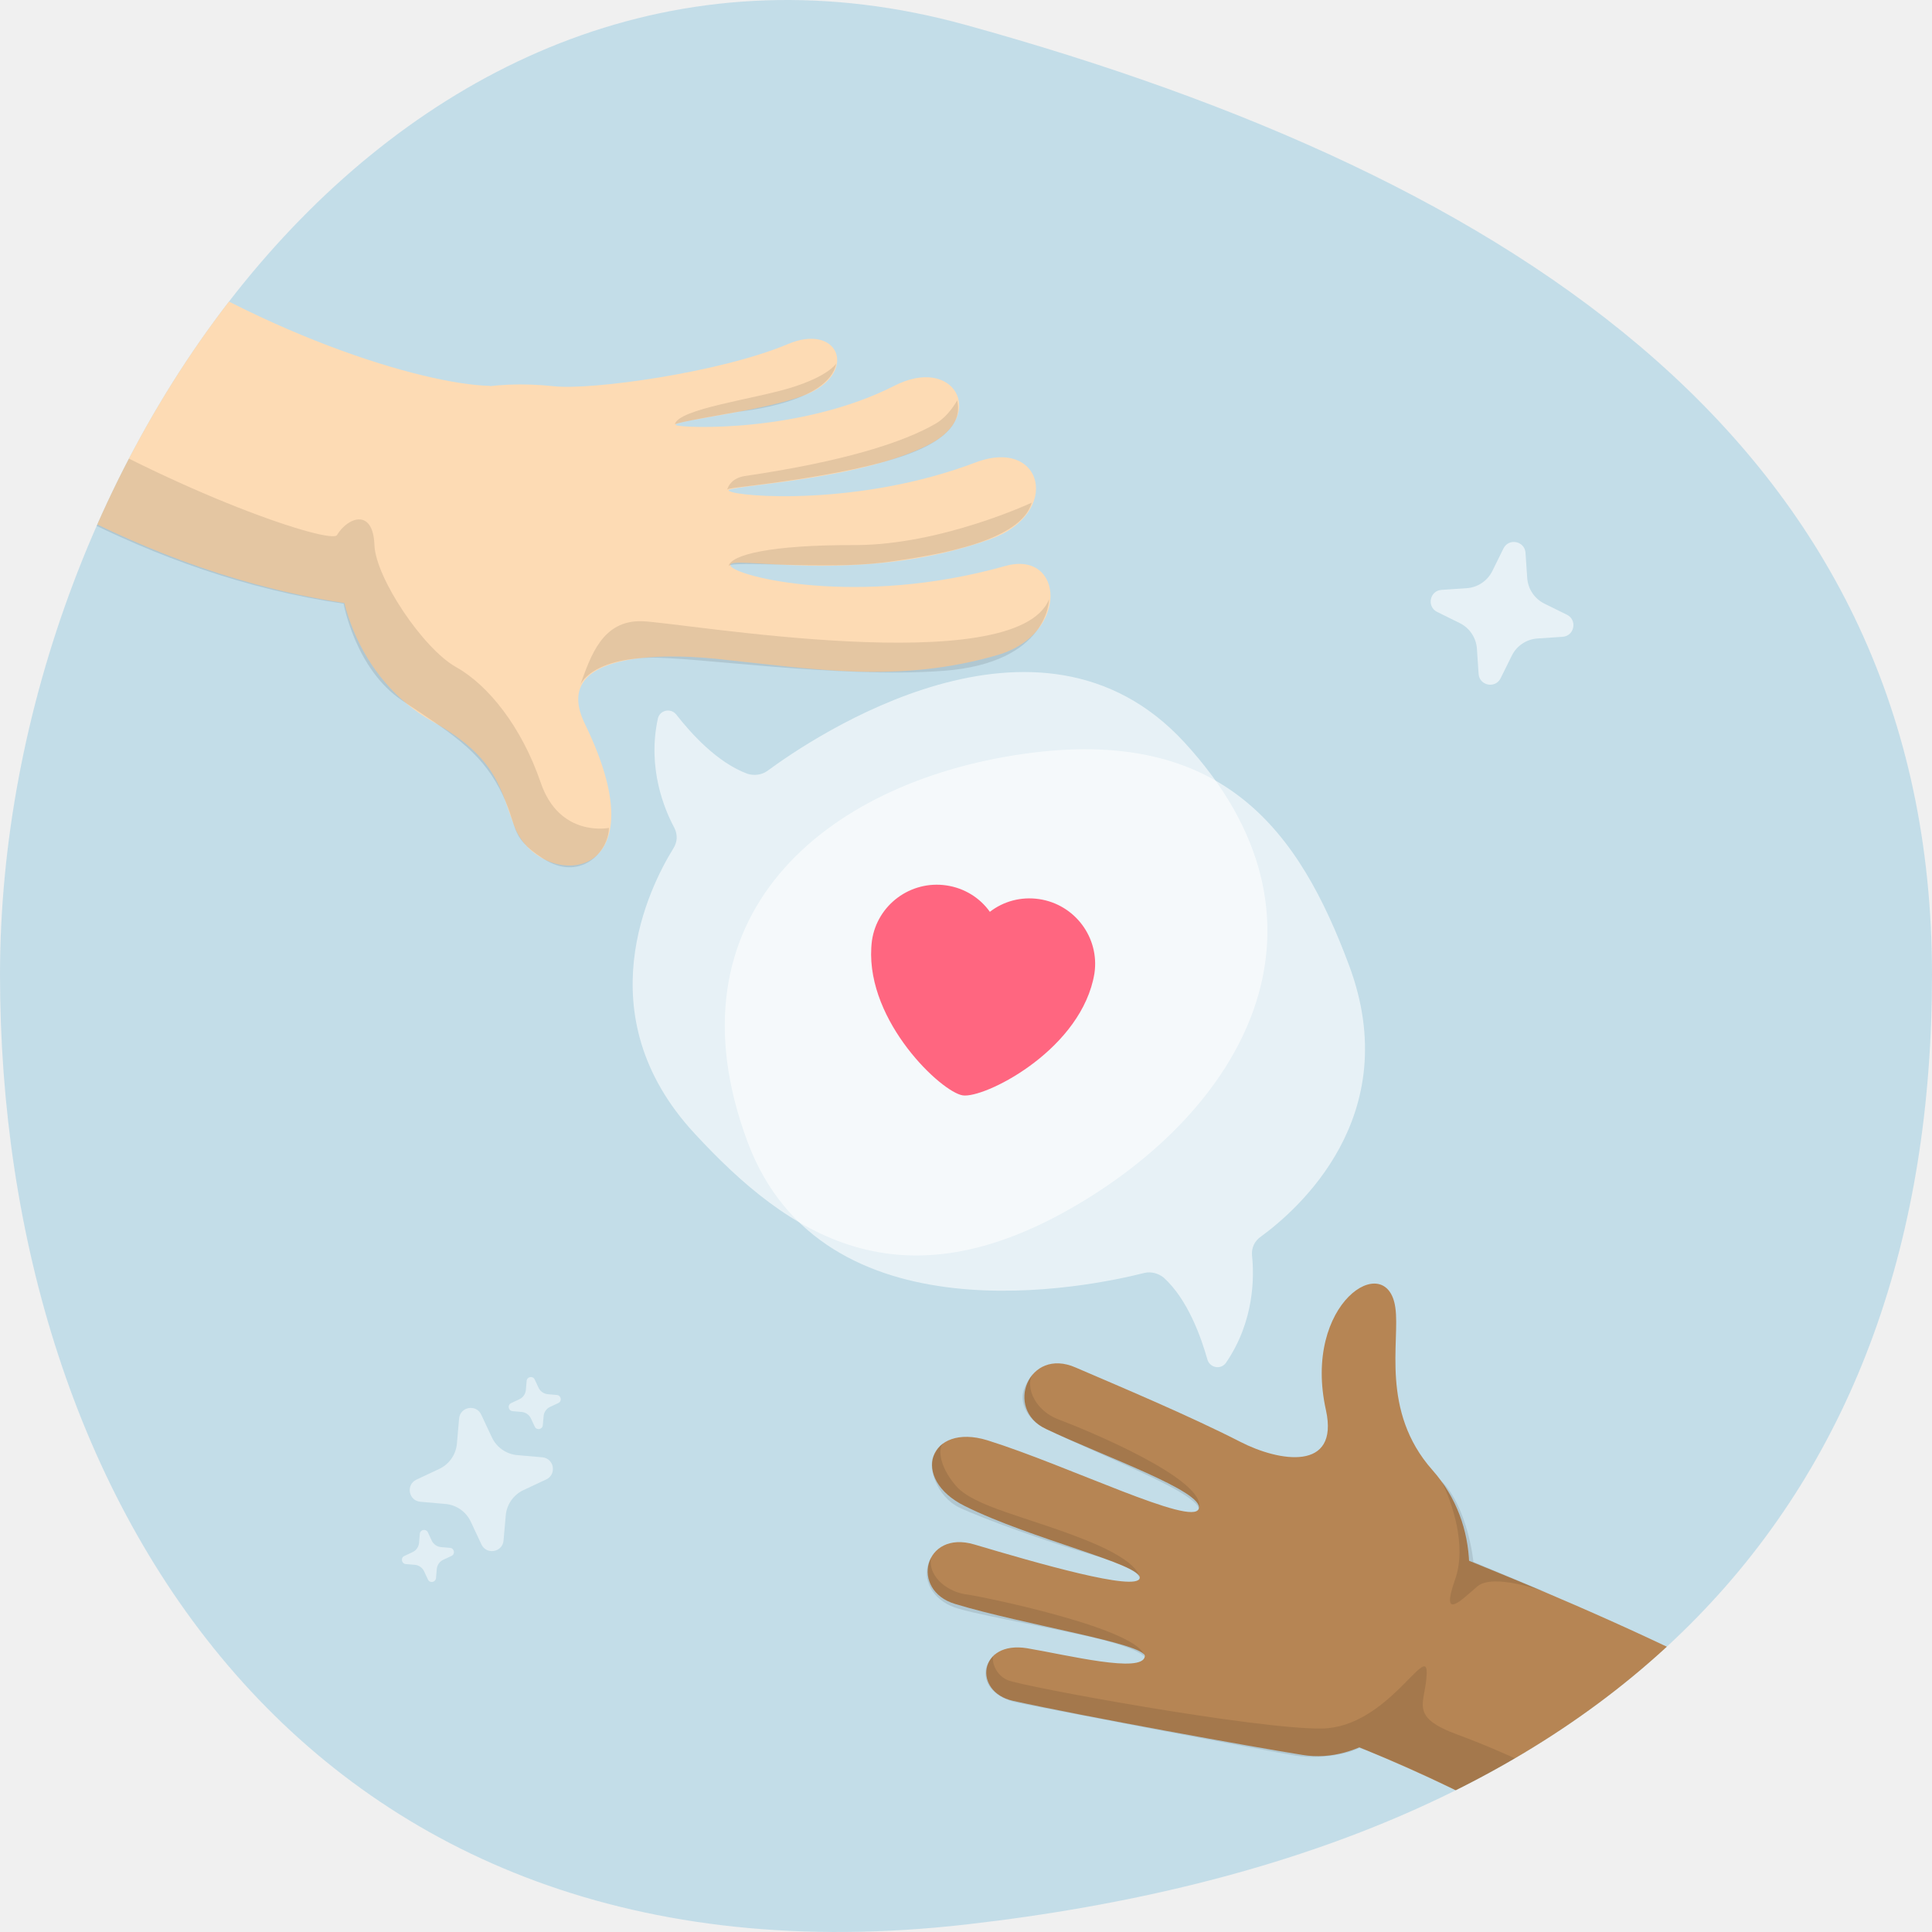
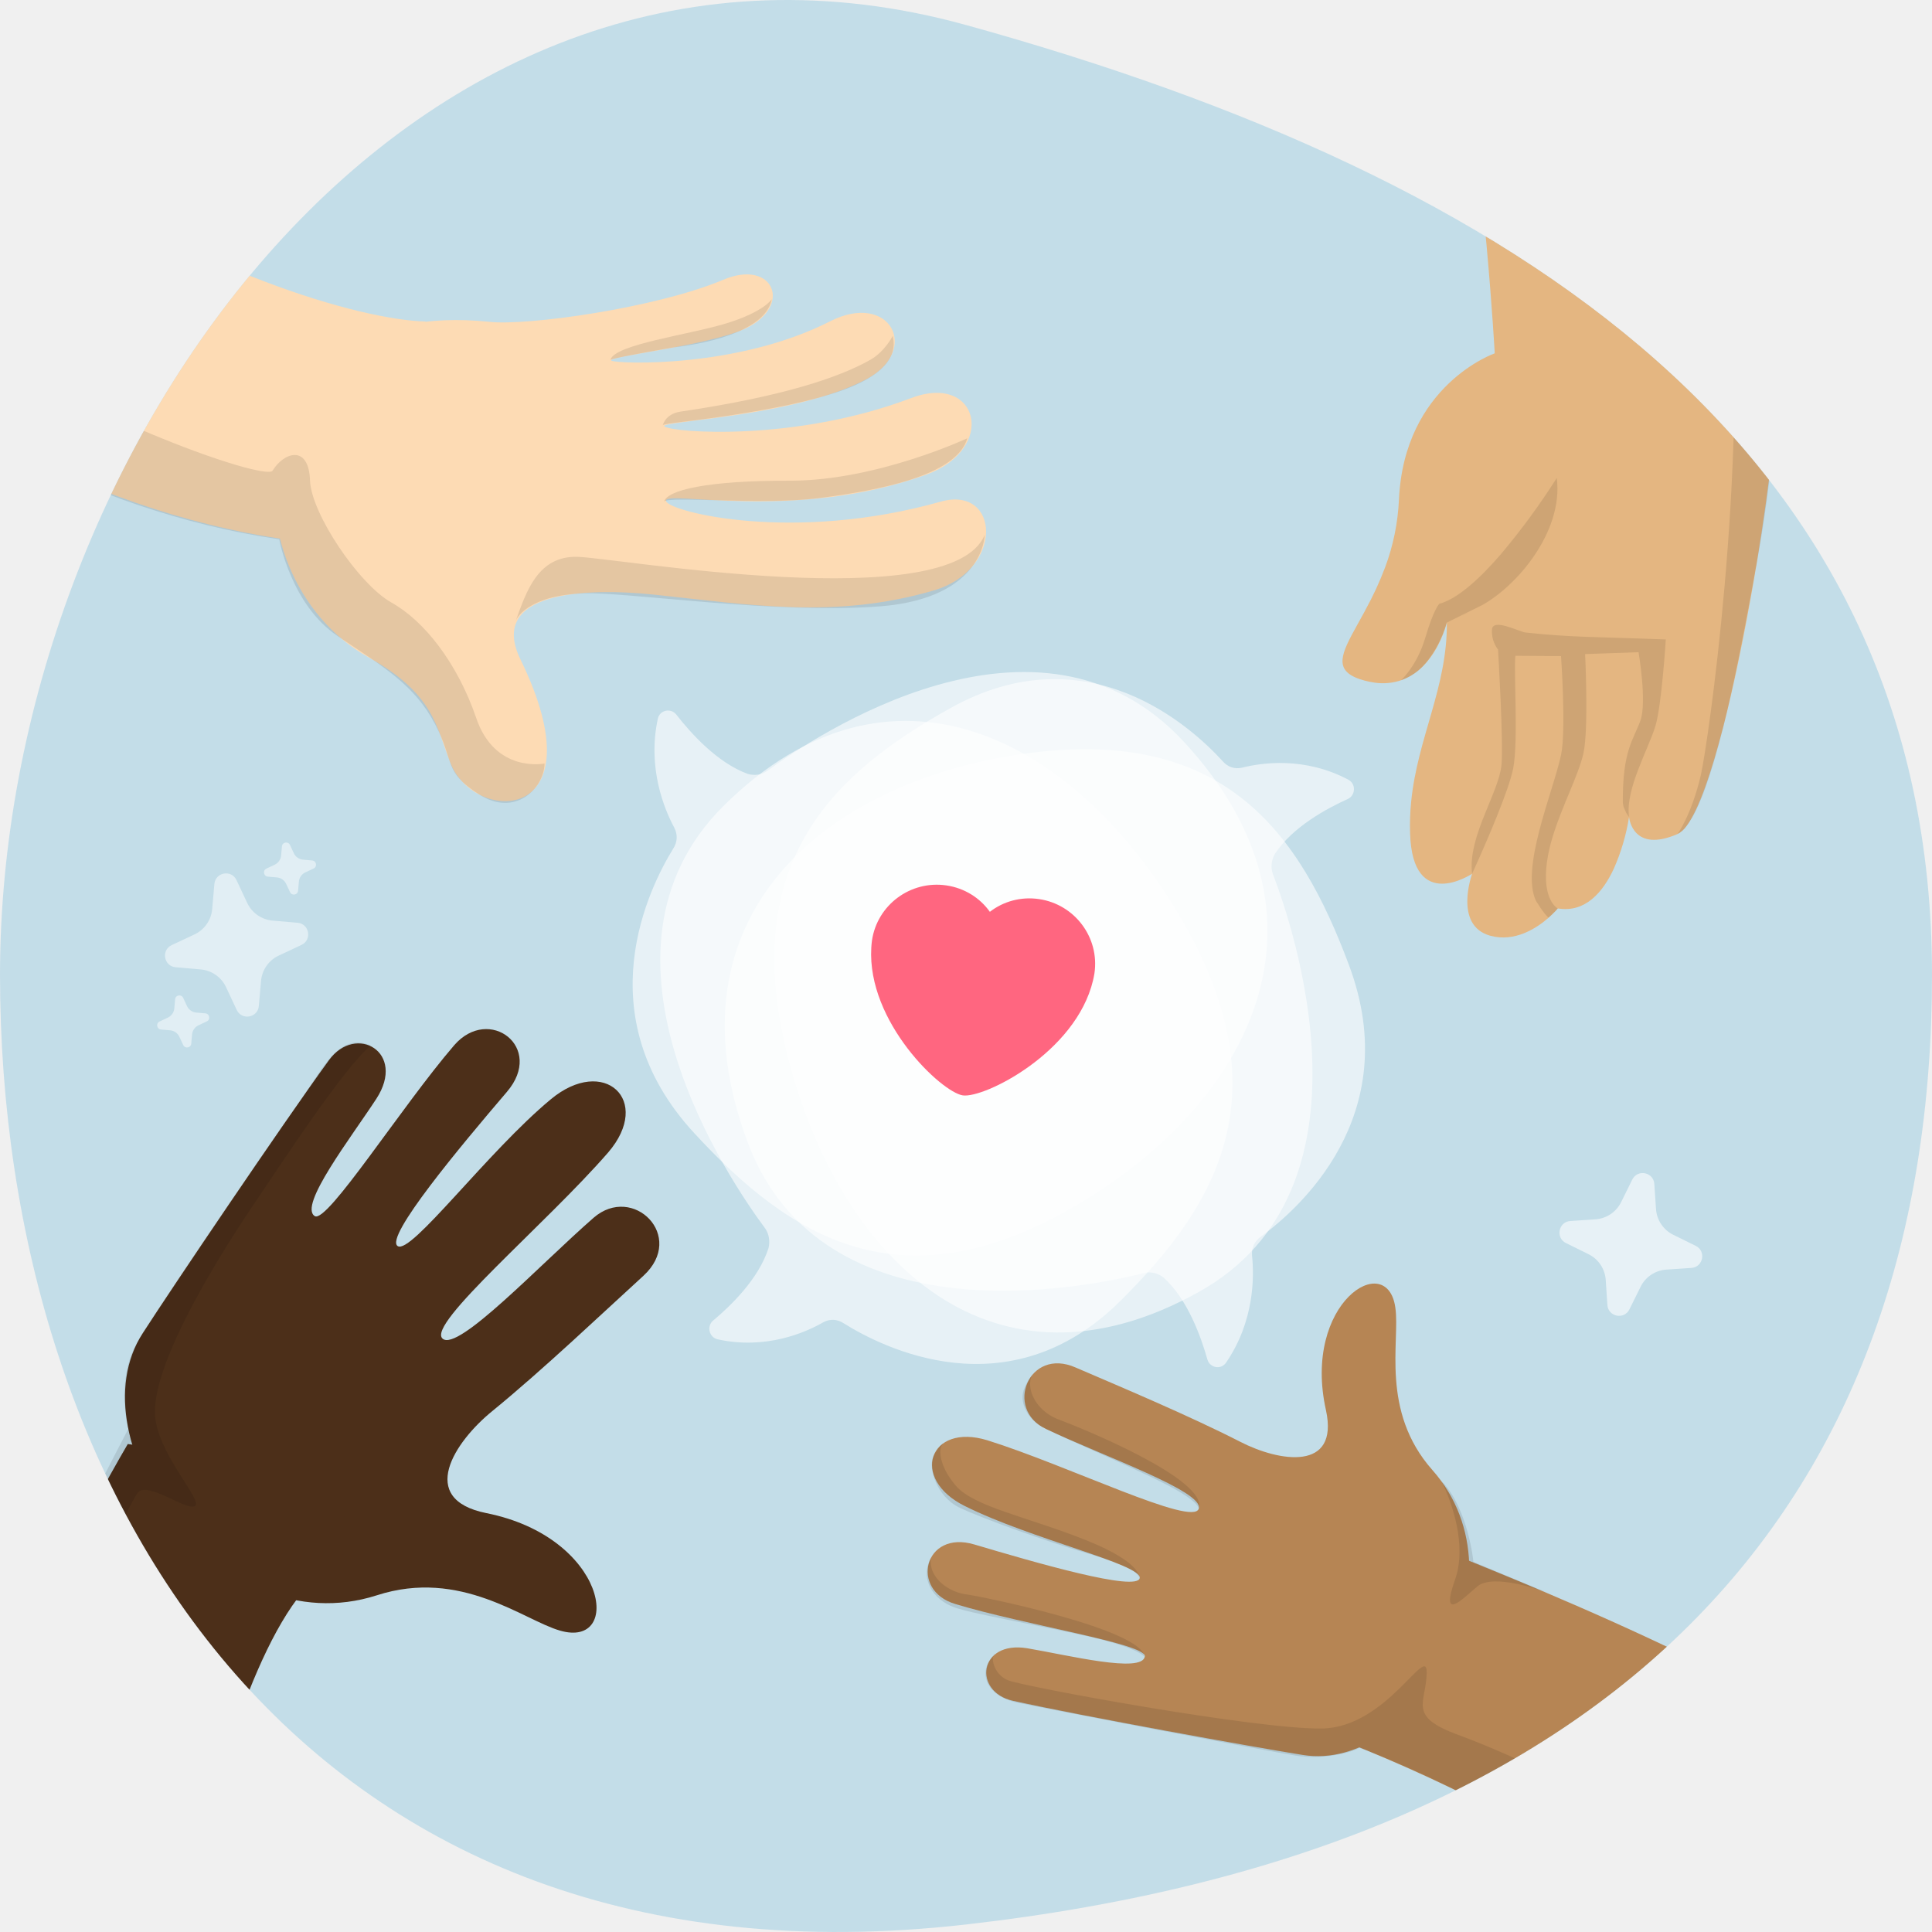
<svg xmlns="http://www.w3.org/2000/svg" width="300" height="300" viewBox="0 0 300 300" fill="none">
  <path opacity="0.3" d="M0 151.358C0 232.807 47.626 310.489 150 298.835C252.374 287.18 300 232.807 300 151.358C300 69.909 235.905 27.639 150 3.881C64.095 -19.877 0 69.909 0 151.358Z" fill="#5CB1D6" />
  <mask id="mask0_236_7020" style="mask-type:alpha" maskUnits="userSpaceOnUse" x="0" y="0" width="300" height="300">
    <path d="M0 151.358C0 232.807 47.626 310.489 150 298.835C252.374 287.18 300 232.807 300 151.358C300 69.909 235.905 27.639 150 3.881C64.095 -19.877 0 69.909 0 151.358Z" fill="#59C059" />
  </mask>
  <g mask="url(#mask0_236_7020)">
+     <path d="M228.59 135.671C228.59 135.671 225.666 143.7 231.395 145.296C235.231 146.357 238.634 144.11 240.467 142.499L240.521 142.444C240.923 142.095 241.244 141.773 241.477 141.529L241.55 141.454C241.731 141.258 241.845 141.125 241.882 141.079L241.887 141.059C246.183 141.781 248.918 138.495 250.587 134.901C251.723 132.335 252.521 129.631 252.959 126.859C252.984 127.137 253.601 132.483 260.47 129.516C261.031 129.231 261.51 128.808 261.863 128.287L261.952 128.17C263.785 125.658 265.691 120.138 267.497 113.2L267.547 113.021C269.195 106.644 270.746 99.084 272.071 91.588C272.287 90.391 272.488 89.193 272.681 87.999L272.713 87.885C273.845 81.049 274.755 74.436 275.332 68.998L275.355 68.748C275.869 63.855 276.103 59.937 275.983 57.717C275.886 55.86 275.744 53.861 275.58 51.786C275.297 48.228 274.935 44.455 274.555 40.828C274.527 40.81 274.497 40.795 274.466 40.782C272.538 39.831 270.54 38.952 268.472 38.165C259.68 34.794 250.263 33.363 240.866 33.97C237.107 34.216 233.664 34.502 230.507 34.82C230.611 35.8 230.714 36.812 230.81 37.85C231.719 47.831 232.101 54.865 232.101 54.865C232.101 54.865 218.02 59.749 217.226 77.624C217.06 81.195 216.341 84.718 215.092 88.067C214.224 90.366 213.191 92.598 212.001 94.748C212 94.76 211.996 94.772 211.991 94.784C211.542 95.618 211.104 96.392 210.701 97.124C208.287 101.471 207.029 104.051 211.129 105.452C211.383 105.54 211.662 105.621 211.957 105.699C212.442 105.827 212.934 105.926 213.431 105.994C213.431 105.994 213.447 105.999 213.457 106.001C214.895 106.212 216.363 106.065 217.73 105.572C219.108 105.04 220.336 104.184 221.311 103.075L221.336 103.047C223.528 100.623 224.443 97.516 224.629 96.819L224.668 96.679C224.743 106.767 220.114 114.525 219.125 124.485C218.959 126.12 218.903 127.764 218.958 129.407C219.337 141.886 228.59 135.671 228.59 135.671Z" fill="#E4B681" />
+     <path opacity="0.1" d="M239.017 129.007C240.157 124.578 241.806 120.052 242.406 117.187C243.209 113.332 242.395 101.877 242.395 101.877L235.307 101.83C235.034 104.301 235.789 114.992 234.976 119.276C234.651 120.973 233.596 123.873 232.433 126.768C230.637 131.229 228.588 135.677 228.588 135.677C228.208 132.685 229.366 129.375 230.616 126.279C231.735 123.502 232.925 120.903 233.142 118.849C233.491 115.581 232.617 100.876 232.617 100.876C231.939 99.984 231.602 98.88 231.667 97.761C231.791 95.917 235.912 98.107 236.872 98.215C243.988 98.989 247.82 98.883 258.664 99.292C258.664 99.292 258.031 109.416 257.078 112.643C256.049 116.196 252.357 122.461 252.951 126.85C252.685 126.528 252.472 126.164 252.322 125.773C252.122 125.394 252.009 124.976 251.99 124.547C251.954 116.556 253.591 114.954 254.705 111.955C255.778 109.091 254.433 101.271 254.433 101.271L246.136 101.567C246.136 101.567 246.709 113.198 245.879 116.947C245.123 120.351 242.571 125.095 241.114 129.879C240.709 131.166 240.408 132.484 240.214 133.819C239.398 139.816 241.881 141.061 241.881 141.061L241.875 141.08C241.775 141.214 241.663 141.339 241.543 141.455L241.47 141.53C241.147 141.859 240.73 142.249 240.55 142.417L240.514 142.446L240.46 142.501C239.661 141.823 238.49 139.849 238.49 139.849C237.316 137.337 237.937 133.214 239.017 129.007ZM221.329 99.003C222.619 94.605 223.48 93.766 223.48 93.766C226.414 92.972 229.906 89.704 233.049 86.061C236.206 82.314 239.107 78.36 241.732 74.223C242.289 78.458 240.638 82.837 238.082 86.505C235.855 89.706 232.948 92.368 230.225 93.921L224.635 96.687L224.552 96.987C223.909 99.102 222.878 101.08 221.513 102.818L221.308 103.05L221.283 103.078C220.328 104.209 219.094 105.07 217.702 105.574L217.559 105.622C217.559 105.622 220.041 103.391 221.327 98.996L221.329 99.003ZM227.938 95.143C227.921 95.154 227.903 95.164 227.884 95.174C227.651 95.306 227.264 95.497 226.83 95.697C227.167 95.53 227.54 95.338 227.937 95.135L227.938 95.143Z" fill="black" />
+     <path opacity="0.1" d="M260.48 129.519C261.028 129.214 261.503 128.795 261.874 128.289L261.962 128.173C263.967 125.536 265.829 119.857 267.508 113.203L267.558 113.024C269.28 106.126 270.789 98.193 272.018 91.58L272.679 87.999L272.71 87.885C274.05 80.667 274.852 74.203 275.329 68.997L275.353 68.747C275.808 63.673 275.952 59.828 275.981 57.716C275.997 56.797 275.838 54.628 275.578 51.785C275.291 48.669 274.89 44.751 274.464 40.781C272.535 39.83 270.538 38.951 268.469 38.164C270.108 55.094 269.196 75.047 267.782 91.114C266.451 106.221 264.668 117.896 264.097 120.392C262.657 126.55 260.48 129.519 260.48 129.519Z" fill="black" />
    <path d="M222.423 228.27C214.292 219.096 217.428 208.233 216.669 203.056C215.413 193.958 202.167 202.294 205.897 218.985C207.972 228.527 198.647 227.006 192.576 223.876C184.59 219.786 173.59 215.176 167.05 212.357C159.691 209.093 155.889 218.845 162.415 221.889C171.241 226.086 186.979 231.603 186.142 234.259C185.292 237.14 165.851 227.566 153.343 223.654C144.265 220.851 141.198 229.631 149.851 233.875C160.143 239.006 177.331 242.919 176.977 245.04C176.564 247.215 160.825 242.656 151.297 239.826C143.487 237.495 141.225 246.944 148.315 249.063C158.947 252.298 178.053 255.255 177.766 257.211C177.379 259.895 165.768 256.995 159.516 255.942C151.923 254.694 151.045 262.705 157.276 264.096C168.127 266.498 194.846 271.324 202.275 272.505C219.696 275.36 237.628 245.427 222.423 228.27Z" fill="#B68554" />
    <path d="M208.333 270.219C247.048 285.58 264.714 302.152 288.206 321.218C308.152 337.364 326.62 298.554 313.916 288.541C282.103 263.447 238.017 246.465 225.583 241.317C213.87 236.382 208.333 270.219 208.333 270.219Z" fill="#B68554" />
    <path d="M153.046 259.442C152.798 261.683 154.653 263.656 157.825 264.355C160.997 265.053 197.008 271.961 201.198 272.609C205.388 273.256 209.507 272.264 211.082 271.4C211.082 271.4 237.372 280.542 267.236 304.278C297.1 328.014 296.11 336.018 308.871 320.773C308.871 320.773 261.458 282.276 226.428 269.393C218.539 266.493 221.418 264.58 221.537 259.794C221.657 255.009 215.45 268.168 205.342 268.404C195.294 268.587 158.708 261.87 156.455 260.889C154.202 259.907 153.803 257.176 154.445 256.82C154.61 256.887 153.26 257.764 153.046 259.442Z" fill="black" fill-opacity="0.1" />
    <path d="M223.841 229.991C225.45 233.246 227.859 240.045 225.901 245.396C223.584 252.023 227.199 248.181 229.397 246.34C231.832 244.288 239.344 246.884 240.771 247.534L228.781 242.525C228.834 242.585 227.934 234.129 223.841 229.991Z" fill="black" fill-opacity="0.1" />
    <path d="M144.577 241.846C144.044 245.084 147.518 247.324 150.208 247.599C152.891 247.986 177.342 253.013 177.706 257.264C177.706 257.264 176.941 255.921 169.21 254.158C159.529 251.995 150.818 250.568 148.116 249.559C145.136 248.477 142.675 245.34 144.577 241.846Z" fill="black" fill-opacity="0.1" />
    <path d="M144.964 226.081C144.01 227.884 145.484 232.427 148.992 234.105C152.499 235.783 162.767 239.447 168.918 241.228C175.07 243.008 177.078 244.313 176.911 245.205C176.911 245.205 177.787 242.834 168.703 239.185C159.619 235.535 151.252 234.016 148.408 230.687C145.564 227.357 145.786 224.608 146.428 224.252C146.435 224.139 145.919 224.277 144.964 226.081Z" fill="black" fill-opacity="0.1" />
    <path d="M160.578 213.094C159.068 214.751 160.285 218.884 164.421 220.431C168.557 221.977 187.65 229.839 186.142 234.259C186.142 234.259 186.263 233.195 181.342 230.642C175.767 227.712 163.169 222.498 161.326 221.259C159.484 220.02 158.482 217.93 158.868 216.205C159.247 214.593 160.578 213.094 160.578 213.094Z" fill="black" fill-opacity="0.1" />
-     <path d="M79.944 128.478C77.713 122.795 77.397 117.76 67.24 112.077C44.33 99.333 46.247 55.787 86.033 59.977C91.812 60.607 111.707 57.876 122.251 53.468C130.069 50.095 133.217 57.467 125.775 61.009C119.905 63.715 103.854 65.408 104.965 66.014C106.093 66.521 124.564 67.192 138.875 59.904C148.157 55.168 153.027 64.271 144.586 68.853C133.464 74.783 111.919 75.388 113.191 76.226C114.544 77.18 133.482 78.646 151.471 71.815C162.042 67.818 164.888 79.707 153.807 83.714C133.065 91.169 112.579 85.87 113.442 87.853C114.161 89.506 133.206 94.344 156.106 87.885C165.197 85.35 166.105 98.416 154.95 101.698C139.621 106.162 126.512 103.913 111.357 102.312C100.88 101.246 85.632 101.864 90.845 112.45C103.24 137.939 83.787 138.209 79.944 128.478Z" fill="#FDDBB4" />
-     <path d="M76.087 59.92C55.245 59.433 -27.455 28.853 -36.205 -46.982L-49.94 29.596C-49.94 29.596 -0.622 92.795 66.975 94.86" fill="#FDDBB4" />
-     <path d="M-49.957 29.694C-49.957 29.694 -7.134 84.921 53.359 93.739C53.359 93.739 55.19 103.922 62.447 108.779C69.703 113.637 74.388 116.407 77.569 122.464C80.749 128.521 78.713 129.679 84.356 133.333C90 136.987 94.479 132.405 94.559 128.559C94.559 128.559 86.862 130.125 83.943 121.474C81.007 112.921 75.876 106.413 70.797 103.572C65.719 100.731 58.341 89.756 58.141 84.64C57.948 78.916 54.051 80.249 52.323 83.089C50.478 86.009 -41.54 52.437 -45.077 1.919L-50.055 29.676L-49.957 29.694Z" fill="black" fill-opacity="0.1" />
-     <path d="M90.115 106.325C91.732 101.84 93.543 96.273 99.706 96.464C105.869 96.655 157.678 105.744 162.898 93.066C162.898 93.066 162.859 102.914 146.584 104.16C130.308 105.406 107.465 101.919 100.721 102.132C91.626 102.431 90.115 106.325 90.115 106.325Z" fill="black" fill-opacity="0.1" />
-     <path d="M113.129 87.899C113.601 86.968 128.264 88.48 137.206 87.341C146.049 86.184 158.539 83.953 160.206 78.055C160.206 78.055 146.233 84.591 132.915 84.641C119.615 84.592 113.545 86.145 113.129 87.899Z" fill="black" fill-opacity="0.1" />
-     <path d="M148.63 62.162C148.83 63.315 149.93 67.373 140.601 70.678C131.271 73.983 114.414 75.633 113.985 75.759C113.458 75.868 112.948 75.878 112.913 76.075C112.913 76.075 113.231 74.303 115.636 73.922C131.184 71.631 140.247 68.684 145.231 65.819C147.383 64.58 148.63 62.162 148.63 62.162Z" fill="black" fill-opacity="0.1" />
-     <path d="M104.785 65.88C105.249 65.557 113.636 64.115 114.476 63.961C115.415 63.824 128.649 62.54 129.842 56.455C129.842 56.455 128.684 58.381 122.875 60.184C117.065 61.987 105.423 63.455 104.785 65.88Z" fill="black" fill-opacity="0.1" />
+     <path d="M69.944 118.478C67.713 112.795 67.397 107.76 57.24 102.077C34.33 89.333 36.247 45.787 76.033 49.977C81.812 50.607 101.707 47.876 112.251 43.468C120.069 40.095 123.217 47.467 115.775 51.009C109.905 53.715 93.854 55.408 94.965 56.014C96.093 56.521 114.564 57.192 128.875 49.904C138.157 45.168 143.027 54.271 134.586 58.853C123.464 64.783 101.919 65.388 103.191 66.226C104.544 67.18 123.482 68.646 141.471 61.815C152.042 57.818 154.888 69.707 143.807 73.714C123.065 81.169 102.579 75.87 103.442 77.853C104.161 79.506 123.206 84.344 146.106 77.885C155.197 75.35 156.105 88.416 144.95 91.698C129.621 96.162 116.512 93.913 101.357 92.312C90.88 91.246 75.632 91.864 80.845 102.45C93.24 127.939 73.787 128.209 69.944 118.478Z" fill="#FDDBB4" />
+     <path d="M66.087 49.92C45.245 49.433 -37.455 18.853 -46.205 -56.982L-59.94 19.596C-59.94 19.596 -10.622 82.795 56.975 84.86" fill="#FDDBB4" />
+     <path d="M-59.957 19.694C-59.957 19.694 -17.134 74.921 43.359 83.739C43.359 83.739 45.19 93.922 52.447 98.779C59.703 103.637 64.388 106.407 67.569 112.464C70.749 118.521 68.713 119.679 74.356 123.333C80 126.987 84.479 122.405 84.559 118.559C84.559 118.559 76.862 120.125 73.943 111.474C71.007 102.921 65.876 96.413 60.797 93.572C55.719 90.731 48.341 79.756 48.141 74.64C47.948 68.916 44.051 70.249 42.323 73.089C40.478 76.009 -51.54 42.437 -55.077 -8.081L-60.055 19.676L-59.957 19.694Z" fill="black" fill-opacity="0.1" />
+     <path d="M80.115 96.325C81.732 91.84 83.543 86.273 89.706 86.464C95.869 86.655 147.678 95.743 152.898 83.066C152.898 83.066 152.859 92.914 136.584 94.16C120.308 95.406 97.465 91.919 90.721 92.132C81.626 92.431 80.115 96.325 80.115 96.325Z" fill="black" fill-opacity="0.1" />
+     <path d="M103.129 77.899C103.601 76.968 118.264 78.48 127.206 77.341C136.049 76.184 148.539 73.953 150.206 68.055C150.206 68.055 136.233 74.591 122.915 74.641C109.615 74.592 103.545 76.145 103.129 77.899Z" fill="black" fill-opacity="0.1" />
+     <path d="M138.63 52.162C138.83 53.315 139.93 57.373 130.601 60.678C121.271 63.983 104.414 65.633 103.985 65.759C103.458 65.868 102.948 65.878 102.913 66.075C102.913 66.075 103.231 64.303 105.636 63.922C121.184 61.631 130.247 58.684 135.231 55.819C137.383 54.58 138.63 52.162 138.63 52.162Z" fill="black" fill-opacity="0.1" />
+     <path d="M94.785 55.88C95.249 55.557 103.636 54.115 104.476 53.961C105.415 53.824 118.649 52.54 119.842 46.455C119.842 46.455 118.684 48.381 112.875 50.184C107.065 51.987 95.423 53.455 94.785 55.88Z" fill="black" fill-opacity="0.1" />
+     <path d="M58.5 247.722C71.573 243.486 81.314 251.586 86.947 253.196C96.817 256.082 94.328 238.712 75.503 234.952C64.716 232.776 70.565 223.882 76.472 219.088C84.246 212.754 93.947 203.535 99.906 198.108C106.584 191.979 98.298 183.777 92.176 189.093C83.888 196.317 71.106 209.97 68.726 207.864C66.183 205.647 84.762 190.085 94.42 178.974C101.407 170.859 93.763 163.813 85.501 170.72C75.638 178.921 63.822 194.86 61.75 193.49C59.679 192.12 71.494 177.995 78.704 169.555C84.637 162.63 75.948 156.063 70.537 162.295C62.386 171.762 50.827 189.978 48.884 188.84C46.29 187.256 54.51 176.641 58.431 170.632C63.166 163.364 55.239 158.894 51.07 164.638C43.697 174.782 26.718 199.941 22.172 207.003C11.375 223.687 34.023 255.57 58.5 247.722Z" fill="#4C2F19" />
+     <path d="M19.841 224.227C19.841 224.227 -8.938 272.978 -22.589 322.099C-30.211 349.219 12.418 387.85 16.195 364.882C20.762 337.342 31.968 257.316 50.29 244.015C68.655 230.79 19.841 224.227 19.841 224.227Z" fill="#4C2F19" />
+     <path d="M57.558 162.345C53.372 165.88 44.159 179.97 40.228 185.782C36.221 191.638 22.967 211.703 24.13 220.332C24.9 226.257 31.628 233.106 30.241 233.876C28.931 234.604 23.093 230.083 21.466 231.692C19.386 233.755 -16.861 311.356 -7.403 328.384C2.782 346.723 -9.82 347.269 -9.82 347.269C-9.82 347.269 -23.782 342.825 -23.361 326.157C-22.75 302.931 19.935 221.856 19.935 221.856C19.935 221.856 17.736 213.902 21.657 207.893C25.579 201.884 44.339 174.123 47.276 169.971C50.17 165.742 52.85 160.221 57.558 162.345Z" fill="black" fill-opacity="0.1" />
  </g>
  <path opacity="0.6" d="M194.414 194.964C194.758 198.201 194.807 205.127 190.379 211.596C189.585 212.736 187.907 212.402 187.504 211.166C186.486 207.573 184.44 201.792 180.699 198.384C179.849 197.714 178.769 197.428 177.748 197.647C169.351 199.786 127.718 208.603 116.072 177.278C103.102 142.436 127.842 121.537 158.794 117.085C190.153 112.564 201.848 129.448 209.452 149.817C218.305 173.395 201.29 187.989 195.857 191.969C194.796 192.687 194.31 193.752 194.414 194.964Z" fill="white" />
  <path opacity="0.6" d="M104.701 128.522C103.159 125.655 100.495 119.262 102.149 111.599C102.452 110.243 104.132 109.918 104.973 110.91C107.273 113.851 111.353 118.429 116.105 120.17C117.145 120.469 118.254 120.326 119.116 119.737C126.08 114.582 161.289 90.678 183.914 115.275C209.095 142.626 194.093 171.328 167.122 187.153C139.8 203.194 122.591 191.985 107.849 176.003C90.739 157.522 100.973 137.579 104.498 131.84C105.208 130.774 105.256 129.605 104.701 128.522Z" fill="white" />
+   <path opacity="0.6" d="M127.839 205.326C125.095 206.898 118.952 209.619 111.434 207.969C110.103 207.666 109.733 205.964 110.672 205.109C113.463 202.769 117.793 198.619 119.337 193.798C119.594 192.744 119.419 191.62 118.818 190.749C113.572 183.709 89.155 148.111 112.393 125.103C138.232 99.496 166.676 114.601 182.958 141.878C199.462 169.51 189.094 186.986 173.997 201.977C156.54 219.377 136.783 209.074 131.078 205.521C130.017 204.804 128.876 204.76 127.839 205.326Z" fill="white" />
+   <path opacity="0.6" d="M192.871 119.203C195.937 118.428 202.586 117.463 209.382 121.078C210.582 121.728 210.48 123.467 209.345 124.037C206.026 125.539 200.739 128.369 197.953 132.596C197.421 133.542 197.287 134.67 197.631 135.672C200.786 143.865 214.709 184.725 186.132 200.621C154.349 218.32 131.027 196.109 122.696 165.454C114.247 134.398 128.94 120.361 147.518 109.992C169.017 97.939 185.268 113.184 189.805 118.143C190.633 119.119 191.72 119.468 192.871 119.203Z" fill="white" />
  <path fill-rule="evenodd" clip-rule="evenodd" d="M169.724 152.242C167.03 163.505 152.779 170.574 149.5 170.09C146.221 169.606 134.617 158.722 135.294 147.16C135.32 146.784 135.345 146.407 135.4 146.035C136.217 140.501 141.401 136.667 146.958 137.487C149.779 137.903 152.172 139.428 153.706 141.588C155.799 139.963 158.531 139.195 161.351 139.611C166.906 140.431 170.761 145.599 169.945 151.133C169.89 151.505 169.806 151.873 169.724 152.242Z" fill="#FF6680" />
  <g opacity="0.5">
-     <path fill-rule="evenodd" clip-rule="evenodd" d="M81.652 215.84C81.599 216.463 81.218 217.005 80.652 217.271L79.367 217.876C78.76 218.159 78.921 219.065 79.589 219.124L81.003 219.248C81.625 219.301 82.17 219.684 82.434 220.247L83.039 221.532C83.322 222.142 84.228 221.981 84.286 221.311L84.41 219.897C84.464 219.277 84.846 218.729 85.412 218.465L86.698 217.863C87.305 217.578 87.144 216.672 86.476 216.615L85.062 216.489C84.439 216.433 83.892 216.056 83.628 215.49L83.026 214.204C82.741 213.598 81.835 213.758 81.778 214.426L81.652 215.84ZM68.197 228.099C69.752 227.372 70.801 225.87 70.949 224.16L71.288 220.271C71.451 218.432 73.941 217.99 74.723 219.661L76.382 223.196C77.11 224.751 78.612 225.8 80.319 225.949L84.208 226.288C86.047 226.451 86.489 228.94 84.818 229.726L81.283 231.382C79.731 232.109 78.682 233.611 78.533 235.319L78.191 239.208C78.031 241.046 75.541 241.488 74.756 239.817L73.1 236.282C72.372 234.73 70.871 233.681 69.16 233.533L65.272 233.193C63.433 233.031 62.991 230.541 64.662 229.756L68.197 228.099ZM64.066 241.013C64.632 240.746 65.015 240.201 65.068 239.579L65.191 238.165C65.248 237.498 66.153 237.337 66.441 237.944L67.041 239.229C67.307 239.794 67.852 240.175 68.474 240.231L69.891 240.354C70.558 240.41 70.719 241.316 70.112 241.603L68.824 242.203C68.259 242.47 67.879 243.014 67.823 243.637L67.702 245.05C67.641 245.721 66.735 245.882 66.452 245.272L65.85 243.987C65.586 243.421 65.039 243.041 64.416 242.985L63.003 242.865C62.335 242.803 62.174 241.897 62.781 241.615L64.066 241.013Z" fill="white" />
+     <path fill-rule="evenodd" clip-rule="evenodd" d="M43.652 132.84C43.599 133.463 43.218 134.005 42.652 134.271L41.367 134.877C40.76 135.159 40.921 136.065 41.589 136.124L43.003 136.248C43.625 136.301 44.17 136.684 44.434 137.247L45.039 138.532C45.322 139.142 46.228 138.981 46.286 138.311L46.41 136.897C46.464 136.277 46.846 135.729 47.412 135.465L48.698 134.863C49.304 134.578 49.144 133.672 48.476 133.615L47.062 133.489C46.439 133.433 45.892 133.056 45.628 132.49L45.026 131.204C44.741 130.598 43.834 130.759 43.778 131.426L43.652 132.84ZM30.197 145.099C31.752 144.372 32.801 142.87 32.949 141.16L33.288 137.271C33.451 135.432 35.941 134.99 36.723 136.661L38.383 140.196C39.11 141.751 40.612 142.8 42.319 142.949L46.208 143.288C48.047 143.451 48.489 145.94 46.818 146.726L43.283 148.382C41.731 149.109 40.682 150.611 40.533 152.319L40.191 156.208C40.031 158.046 37.541 158.488 36.756 156.817L35.1 153.283C34.372 151.73 32.871 150.681 31.16 150.533L27.271 150.193C25.433 150.031 24.991 147.541 26.662 146.756L30.197 145.099ZM26.066 158.013C26.632 157.746 27.015 157.201 27.068 156.579L27.191 155.165C27.248 154.498 28.153 154.338 28.441 154.944L29.041 156.229C29.307 156.794 29.852 157.175 30.474 157.231L31.891 157.354C32.558 157.41 32.718 158.316 32.112 158.603L30.824 159.203C30.259 159.47 29.879 160.014 29.823 160.637L29.702 162.05C29.641 162.721 28.735 162.882 28.452 162.272L27.85 160.987C27.586 160.421 27.039 160.041 26.416 159.986L25.003 159.865C24.335 159.803 24.174 158.897 24.781 158.615L26.066 158.013Z" fill="white" />
  </g>
-   <path fill-rule="evenodd" clip-rule="evenodd" d="M227.736 91.336C229.45 91.222 230.972 90.204 231.731 88.663L233.458 85.163C234.277 83.508 236.757 84 236.88 85.841L237.144 89.737C237.257 91.45 238.276 92.972 239.813 93.731L243.314 95.458C244.968 96.277 244.477 98.757 242.635 98.883L238.74 99.144C237.029 99.258 235.507 100.276 234.749 101.814L233.018 105.314C232.202 106.969 229.722 106.477 229.596 104.635L229.336 100.74C229.221 99.03 228.203 97.508 226.663 96.749L223.162 95.021C221.508 94.202 221.999 91.722 223.841 91.597L227.736 91.336Z" fill="white" fill-opacity="0.6" />
+   <path fill-rule="evenodd" clip-rule="evenodd" d="M247.736 189.336C249.45 189.222 250.972 188.204 251.731 186.663L253.458 183.163C254.277 181.508 256.757 182 256.88 183.841L257.144 187.737C257.257 189.45 258.276 190.972 259.813 191.731L263.314 193.458C264.968 194.277 264.477 196.757 262.635 196.883L258.74 197.144C257.029 197.258 255.507 198.276 254.749 199.814L253.018 203.314C252.202 204.969 249.722 204.477 249.596 202.635L249.336 198.74C249.221 197.03 248.203 195.508 246.663 194.749L243.162 193.021C241.508 192.202 241.999 189.722 243.841 189.597L247.736 189.336Z" fill="white" fill-opacity="0.6" />
</svg>
